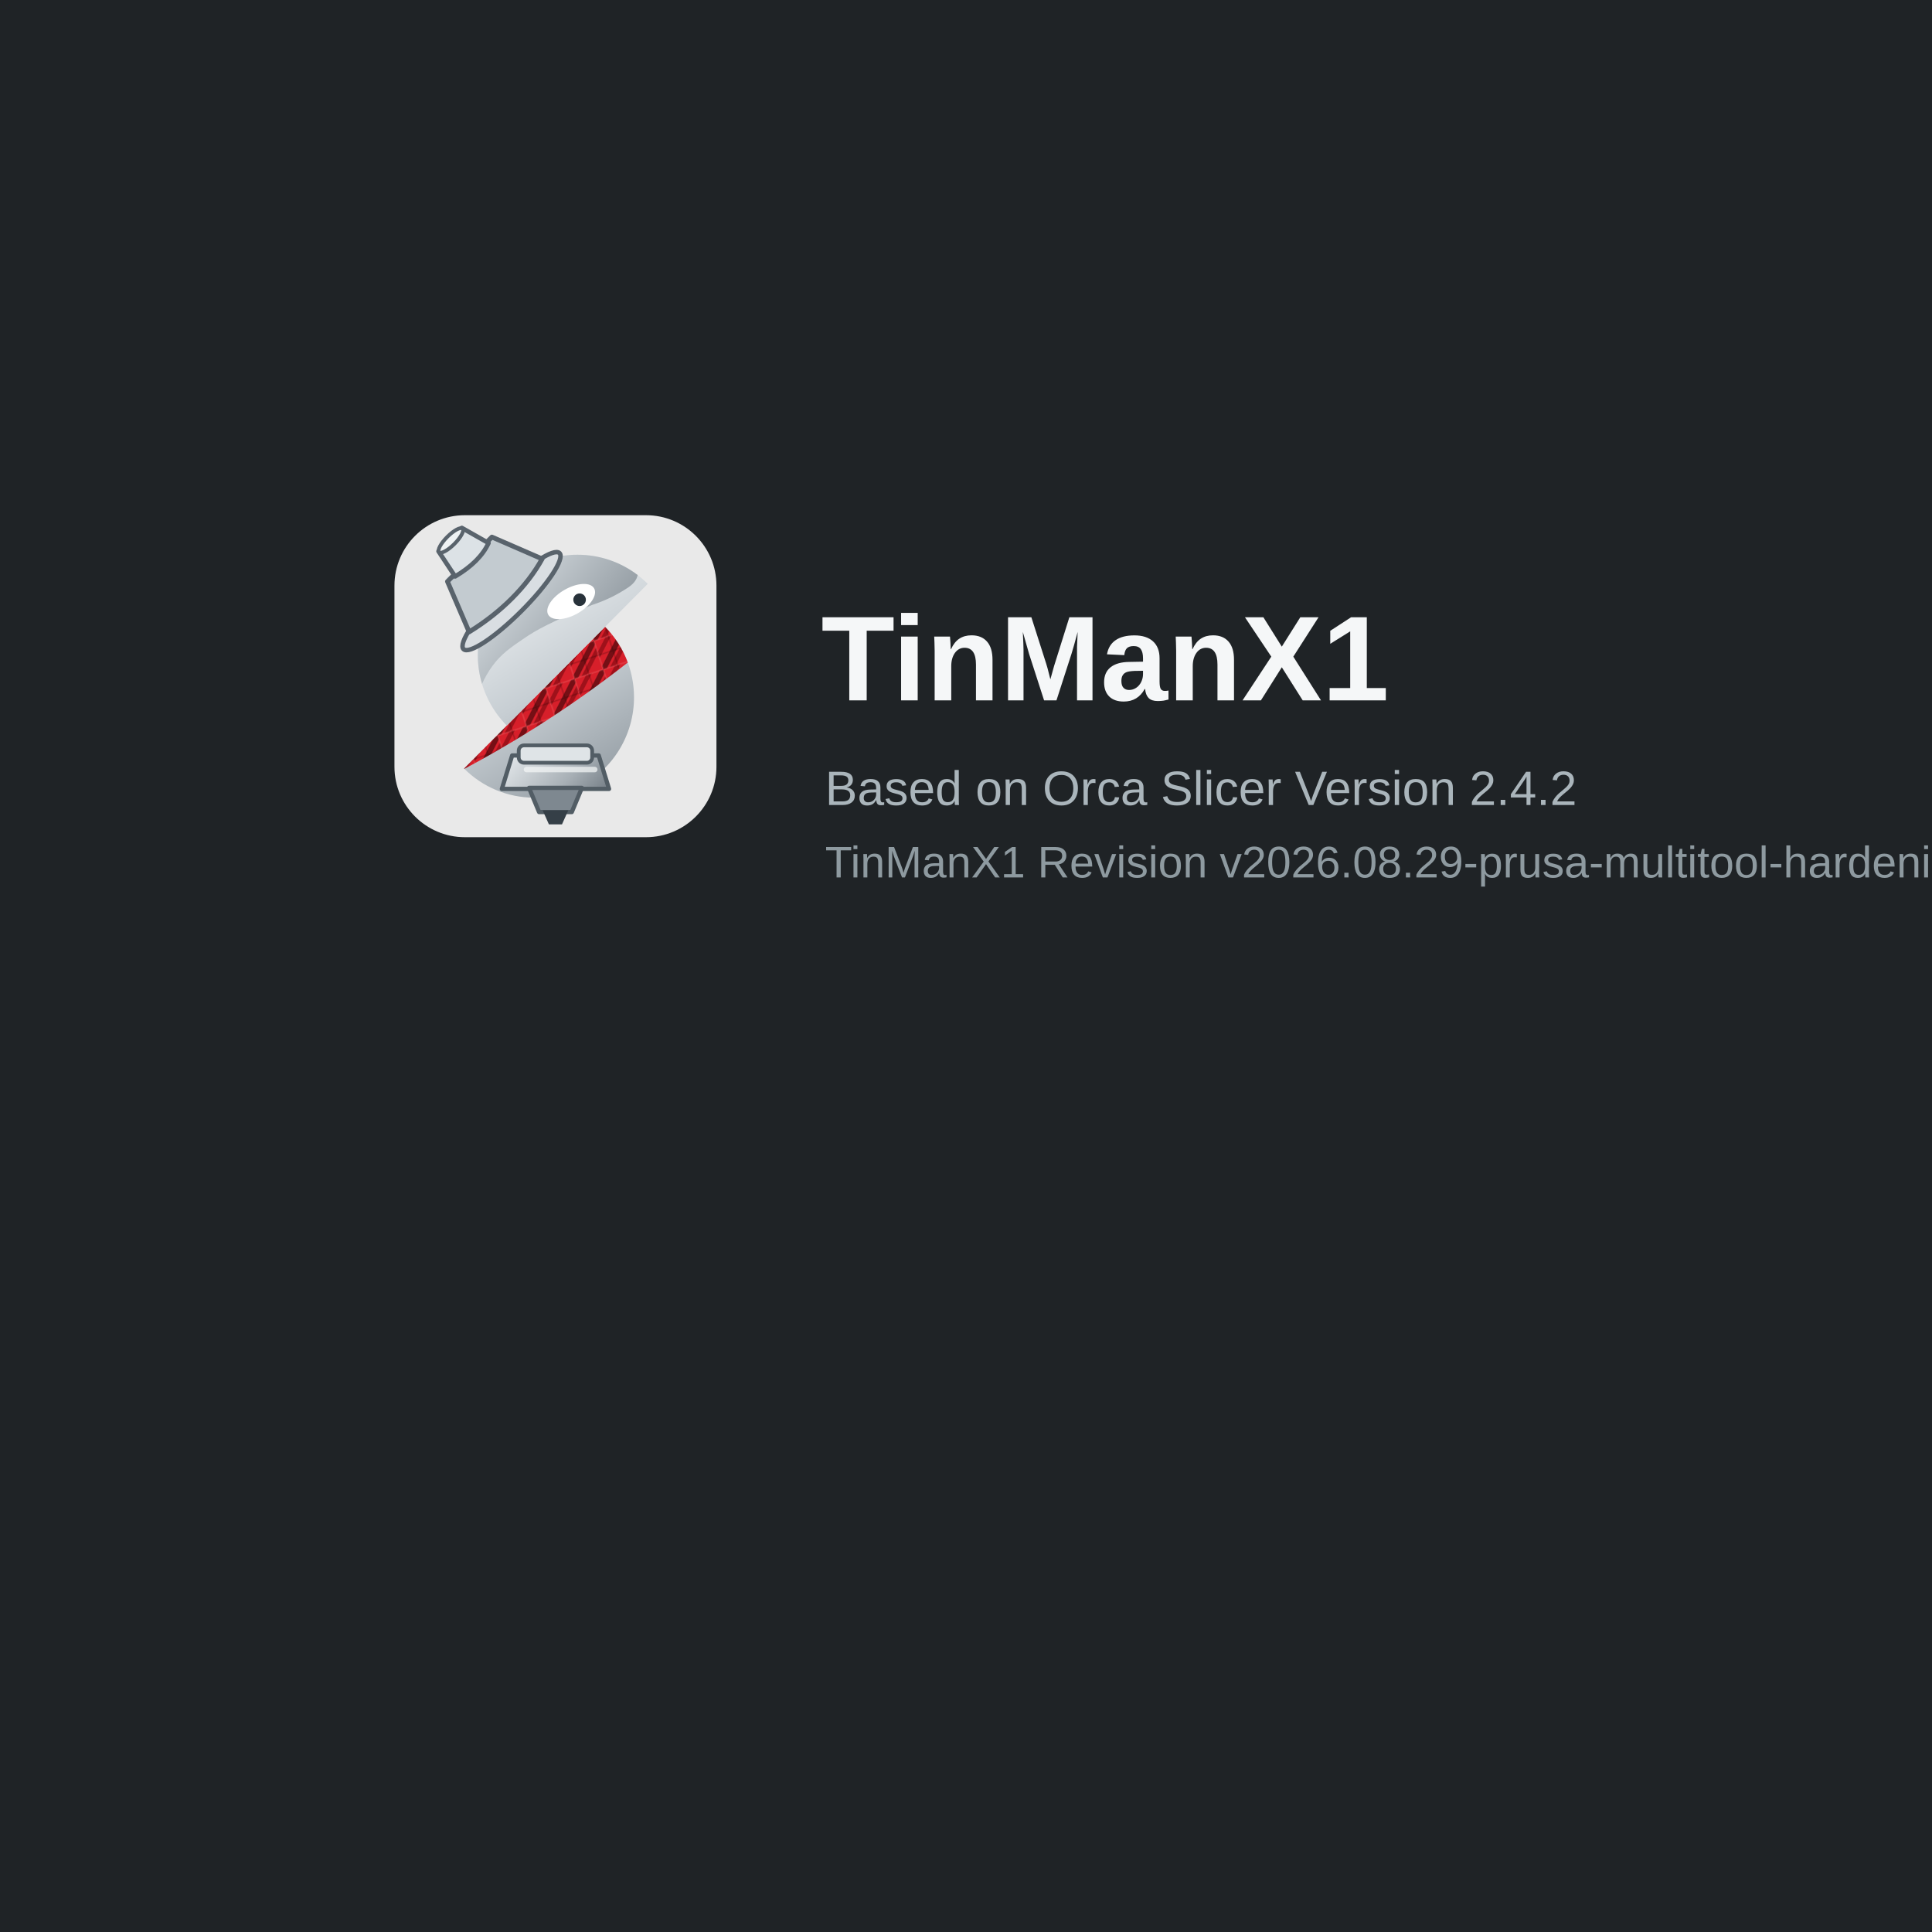
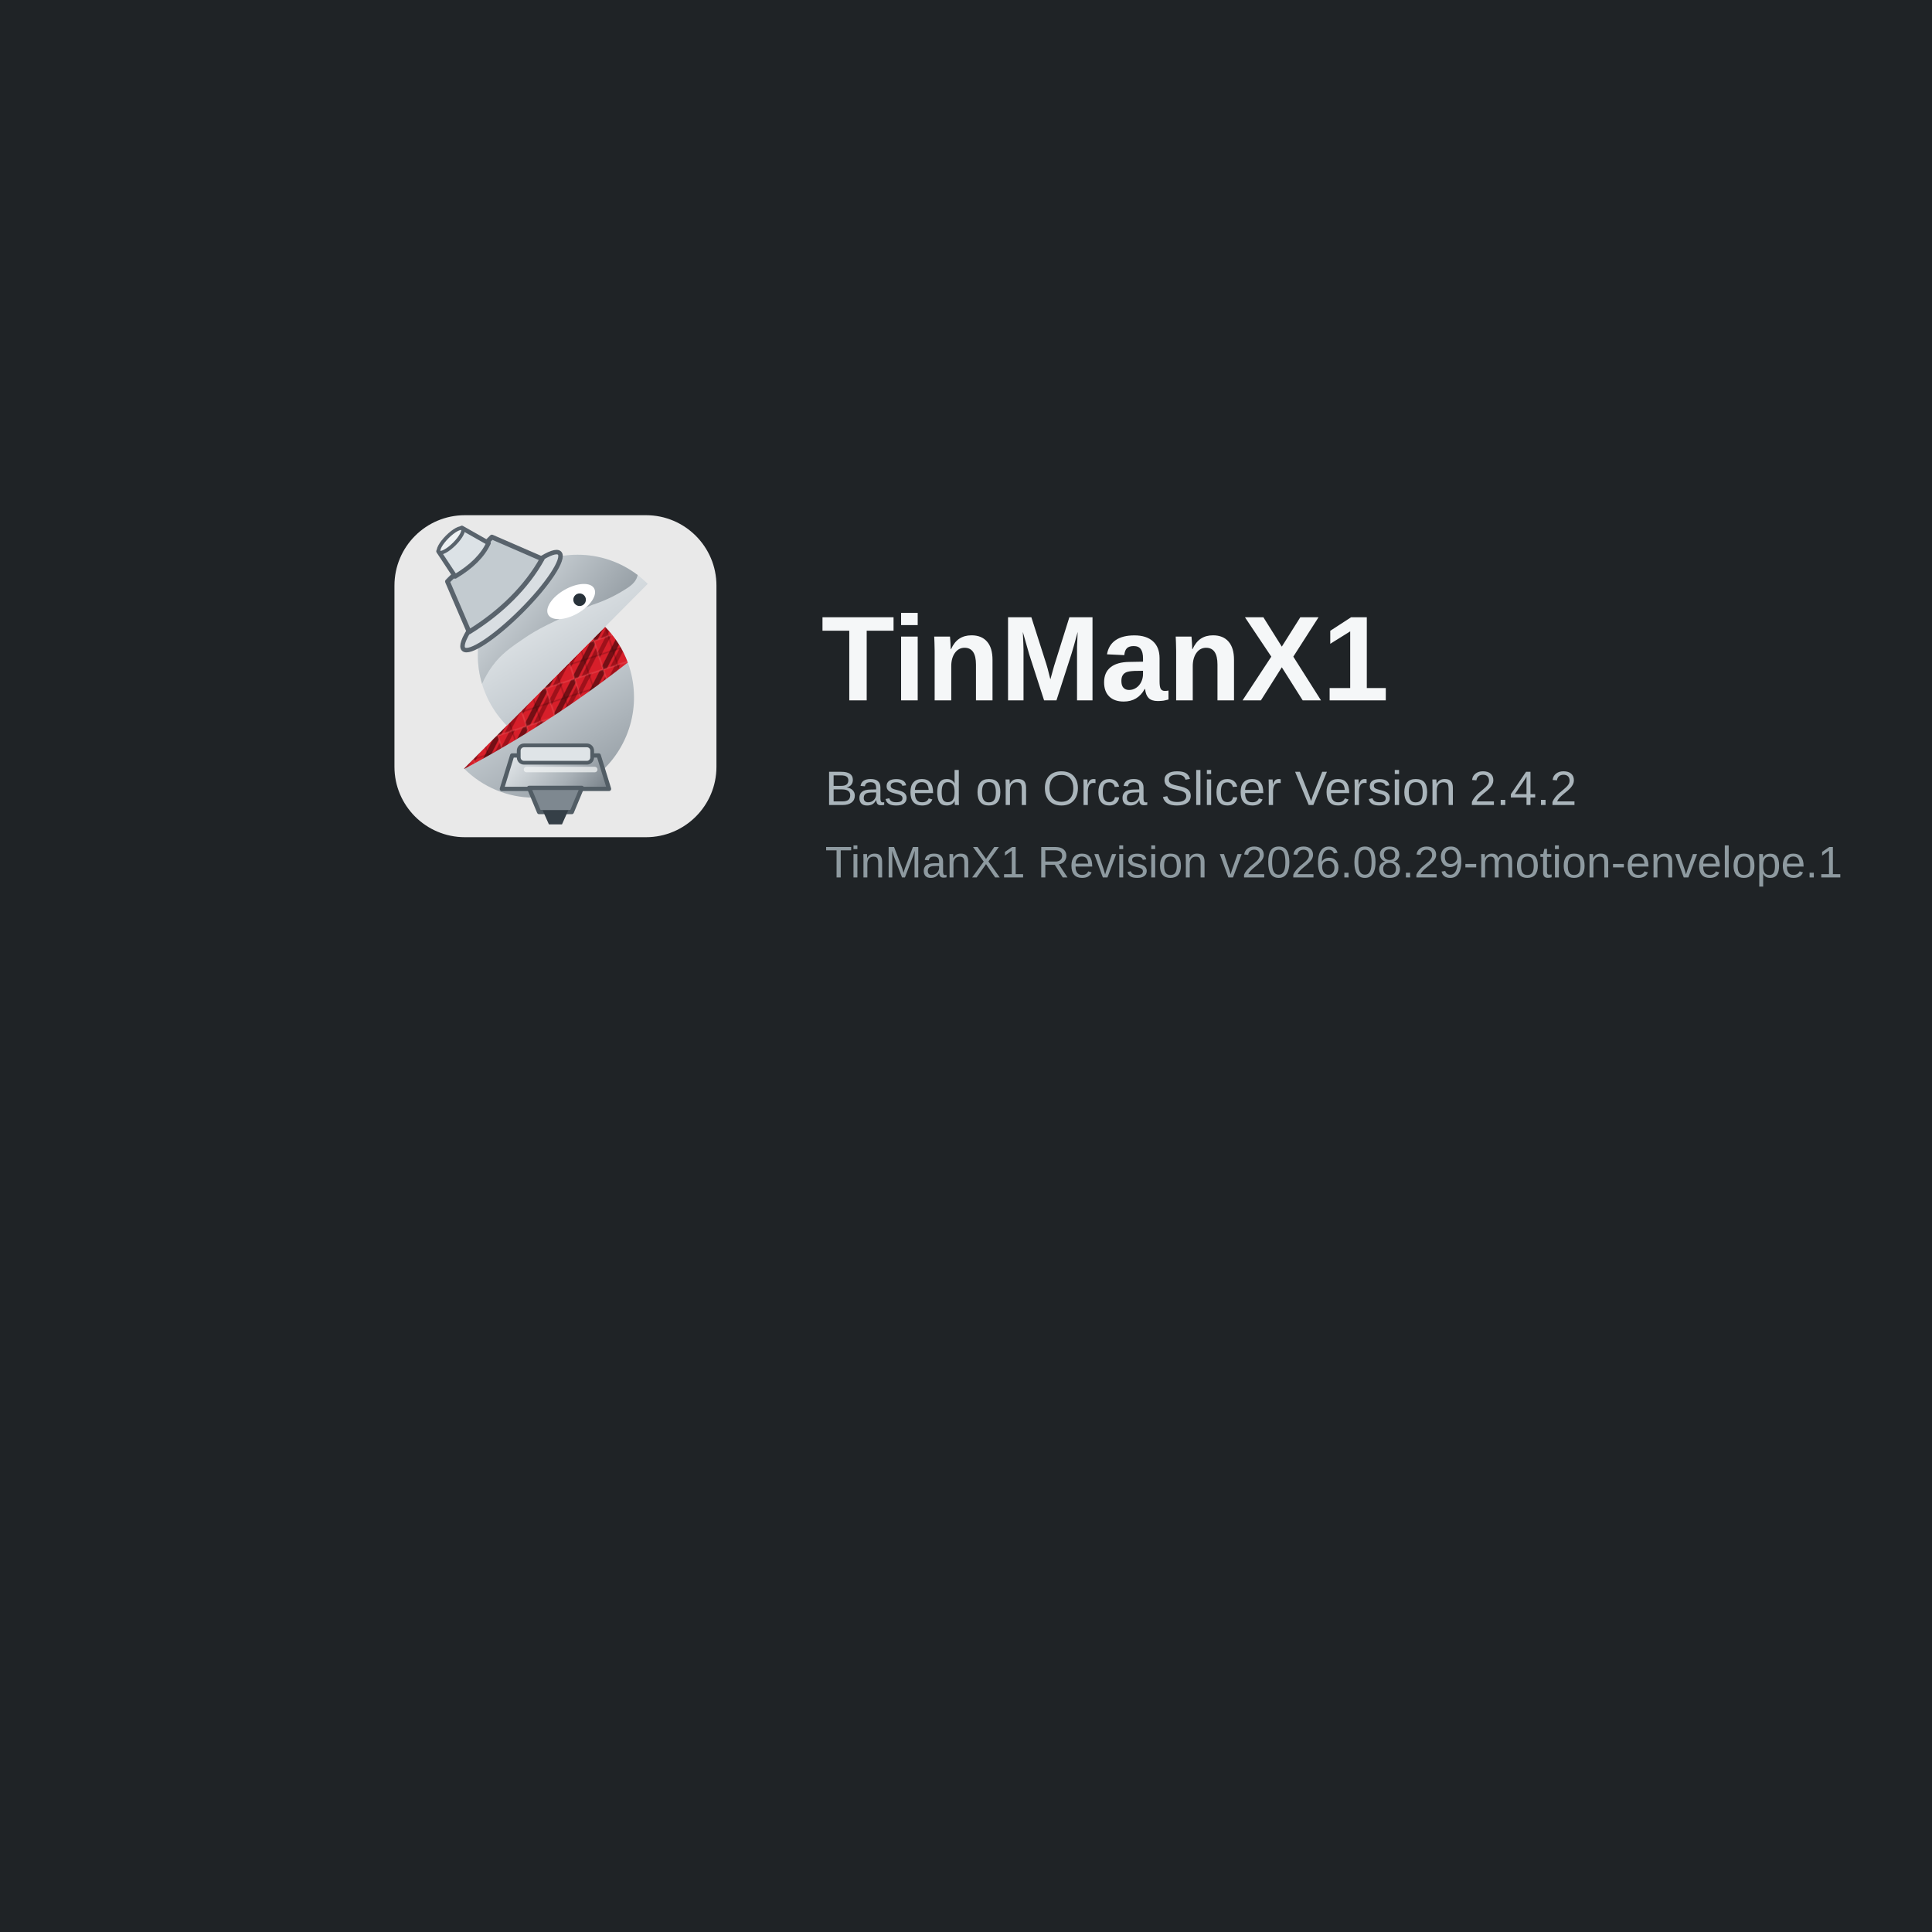
<svg xmlns="http://www.w3.org/2000/svg" width="480" height="480" viewBox="0 0 480 480">
  <defs>
    <linearGradient id="tmxSilver" x1="18" y1="8" x2="47" y2="55" gradientUnits="userSpaceOnUse">
      <stop offset="0" stop-color="#f7f9fa" />
      <stop offset=".52" stop-color="#c7ced3" />
      <stop offset="1" stop-color="#8d969d" />
    </linearGradient>
    <linearGradient id="tmxDarkSilver" x1="19" y1="10" x2="49" y2="35" gradientUnits="userSpaceOnUse">
      <stop offset="0" stop-color="#dce2e6" />
      <stop offset="1" stop-color="#6f7981" />
    </linearGradient>
    <linearGradient id="tmxNozzle" x1="24" y1="43" x2="43" y2="60" gradientUnits="userSpaceOnUse">
      <stop offset="0" stop-color="#eef2f4" />
      <stop offset=".55" stop-color="#a8b0b6" />
      <stop offset="1" stop-color="#59636c" />
    </linearGradient>
    <pattern id="tmxCarbonRed" width="6" height="6" patternUnits="userSpaceOnUse" patternTransform="rotate(-18)">
      <rect width="6" height="6" fill="#D71F2A" />
      <path d="M-2 1 1-2M0 6 6 0M5 8 8 5" fill="none" stroke="#250204" stroke-width="1.05" opacity=".55" />
      <path d="M-2 5 5-2M1 7 7 1" fill="none" stroke="#7c0810" stroke-width=".85" opacity=".62" />
      <path d="M0 0h6v6h-6z" fill="none" stroke="#f06a70" stroke-width=".35" opacity=".28" />
      <path d="M0 3h6M3 0v6" fill="none" stroke="#180102" stroke-width=".28" opacity=".22" />
    </pattern>
  </defs>
  <rect width="480" height="480" fill="#1f2326" />
  <g transform="translate(98 128)">
    <g transform="scale(1.25)">
      <rect width="64" height="64" rx="14" fill="#e9e9e9" />
      <path d="M13.84,50.354a19.7,19.7,0,0,0,13.883,5.79A19.944,19.944,0,0,0,41.858,22.182Z" fill="url(#tmxSilver)" />
      <path d="M41.858,22.181,13.84,50.354l.061.059A220.548,220.548,0,0,0,46.378,29.277a19.964,19.964,0,0,0-4.52-7.1" fill="url(#tmxCarbonRed)" />
      <path d="M36.381,7.856A19.943,19.943,0,0,0,22.327,41.818L50.345,13.646a19.693,19.693,0,0,0-13.964-5.79" fill="url(#tmxSilver)" />
      <path d="M36.381,7.856A19.636,19.636,0,0,0,26.04,10.782a22.742,22.742,0,0,0-5.91-.745,23.084,23.084,0,0,0-9.477,2.124.632.632,0,0,0,.129,1.191,13.52,13.52,0,0,1,8.069,5.137A20.06,20.06,0,0,0,17.41,33.534a19.873,19.873,0,0,1,2-3.488c1.819-2.5,3.743-3.8,6.585-5.723,2.093-1.416,5-3.077,13.359-6.512a28.421,28.421,0,0,0,6.12-2.821c1.4-.831,2.461-1.615,2.8-2.842.024-.086.045-.172.065-.256A19.655,19.655,0,0,0,36.381,7.856" fill="url(#tmxDarkSilver)" />
      <path d="M39.69,14.551c.727,1.285-.728,3.495-3.249,4.937s-5.154,1.569-5.88.284.727-3.495,3.248-4.937,5.154-1.569,5.881-.284" fill="#fff" />
      <circle cx="36.8" cy="16.8" r="1.25" fill="#28323a" />
      <g transform="translate(-17 1) rotate(-45 34.2 12.5) scale(1.05)">
        <ellipse cx="34.25" cy="18.4" rx="12.85" ry="2.65" fill="#d9dee2" stroke="#59636c" stroke-width=".85" />
        <path d="M28.3,7.2h11.9l3.8,9.65c-5.75,1.65-12.65,1.65-19.55,0Z" fill="#c3cbd0" stroke="#59636c" stroke-width=".9" stroke-linejoin="round" />
        <path d="M31.15,1.95h6.25l1.55,5.6c-2.45.9-5.4.9-8.95,0Z" fill="#dce2e6" stroke="#59636c" stroke-width=".85" stroke-linejoin="round" />
        <ellipse cx="34.25" cy="2.15" rx="3.15" ry=".95" fill="#eef2f4" stroke="#59636c" stroke-width=".7" />
      </g>
      <path d="M23.4,47.75h17.2l2.05,6.65H21.35Z" fill="url(#tmxNozzle)" stroke="#525d65" stroke-width=".85" stroke-linejoin="round" />
      <path d="M26.75,54.2h10.5l-2,4.8h-6.5Z" fill="#7e8890" stroke="#525d65" stroke-width=".85" stroke-linejoin="round" />
      <path d="M29.45,58.65h5.1l-1.25,2.8h-2.6Z" fill="#353f47" />
      <rect x="24.7" y="45.75" width="14.6" height="3.45" rx="1.05" fill="#dfe4e7" stroke="#525d65" stroke-width=".75" />
      <path d="M26.25,50.55h13.55" fill="none" stroke="#f4f6f7" stroke-width="1.1" stroke-linecap="round" opacity=".72" />
    </g>
    <text x="106" y="46" font-family="Arial, Helvetica, sans-serif" font-size="30" font-weight="700" fill="#f5f7f8">TinManX1</text>
    <text x="107" y="72" font-family="Arial, Helvetica, sans-serif" font-size="12" fill="#aab5bb">Based on Orca Slicer Version 2.4.2</text>
-     <text x="107" y="90" font-family="Arial, Helvetica, sans-serif" font-size="11" fill="#8e9aa0">TinManX1 Revision v2026.08.29-prusa-multitool-hardening.2</text>
+     <text x="107" y="90" font-family="Arial, Helvetica, sans-serif" font-size="11" fill="#8e9aa0">TinManX1 Revision v2026.08.29-motion-envelope.1</text>
  </g>
</svg>
